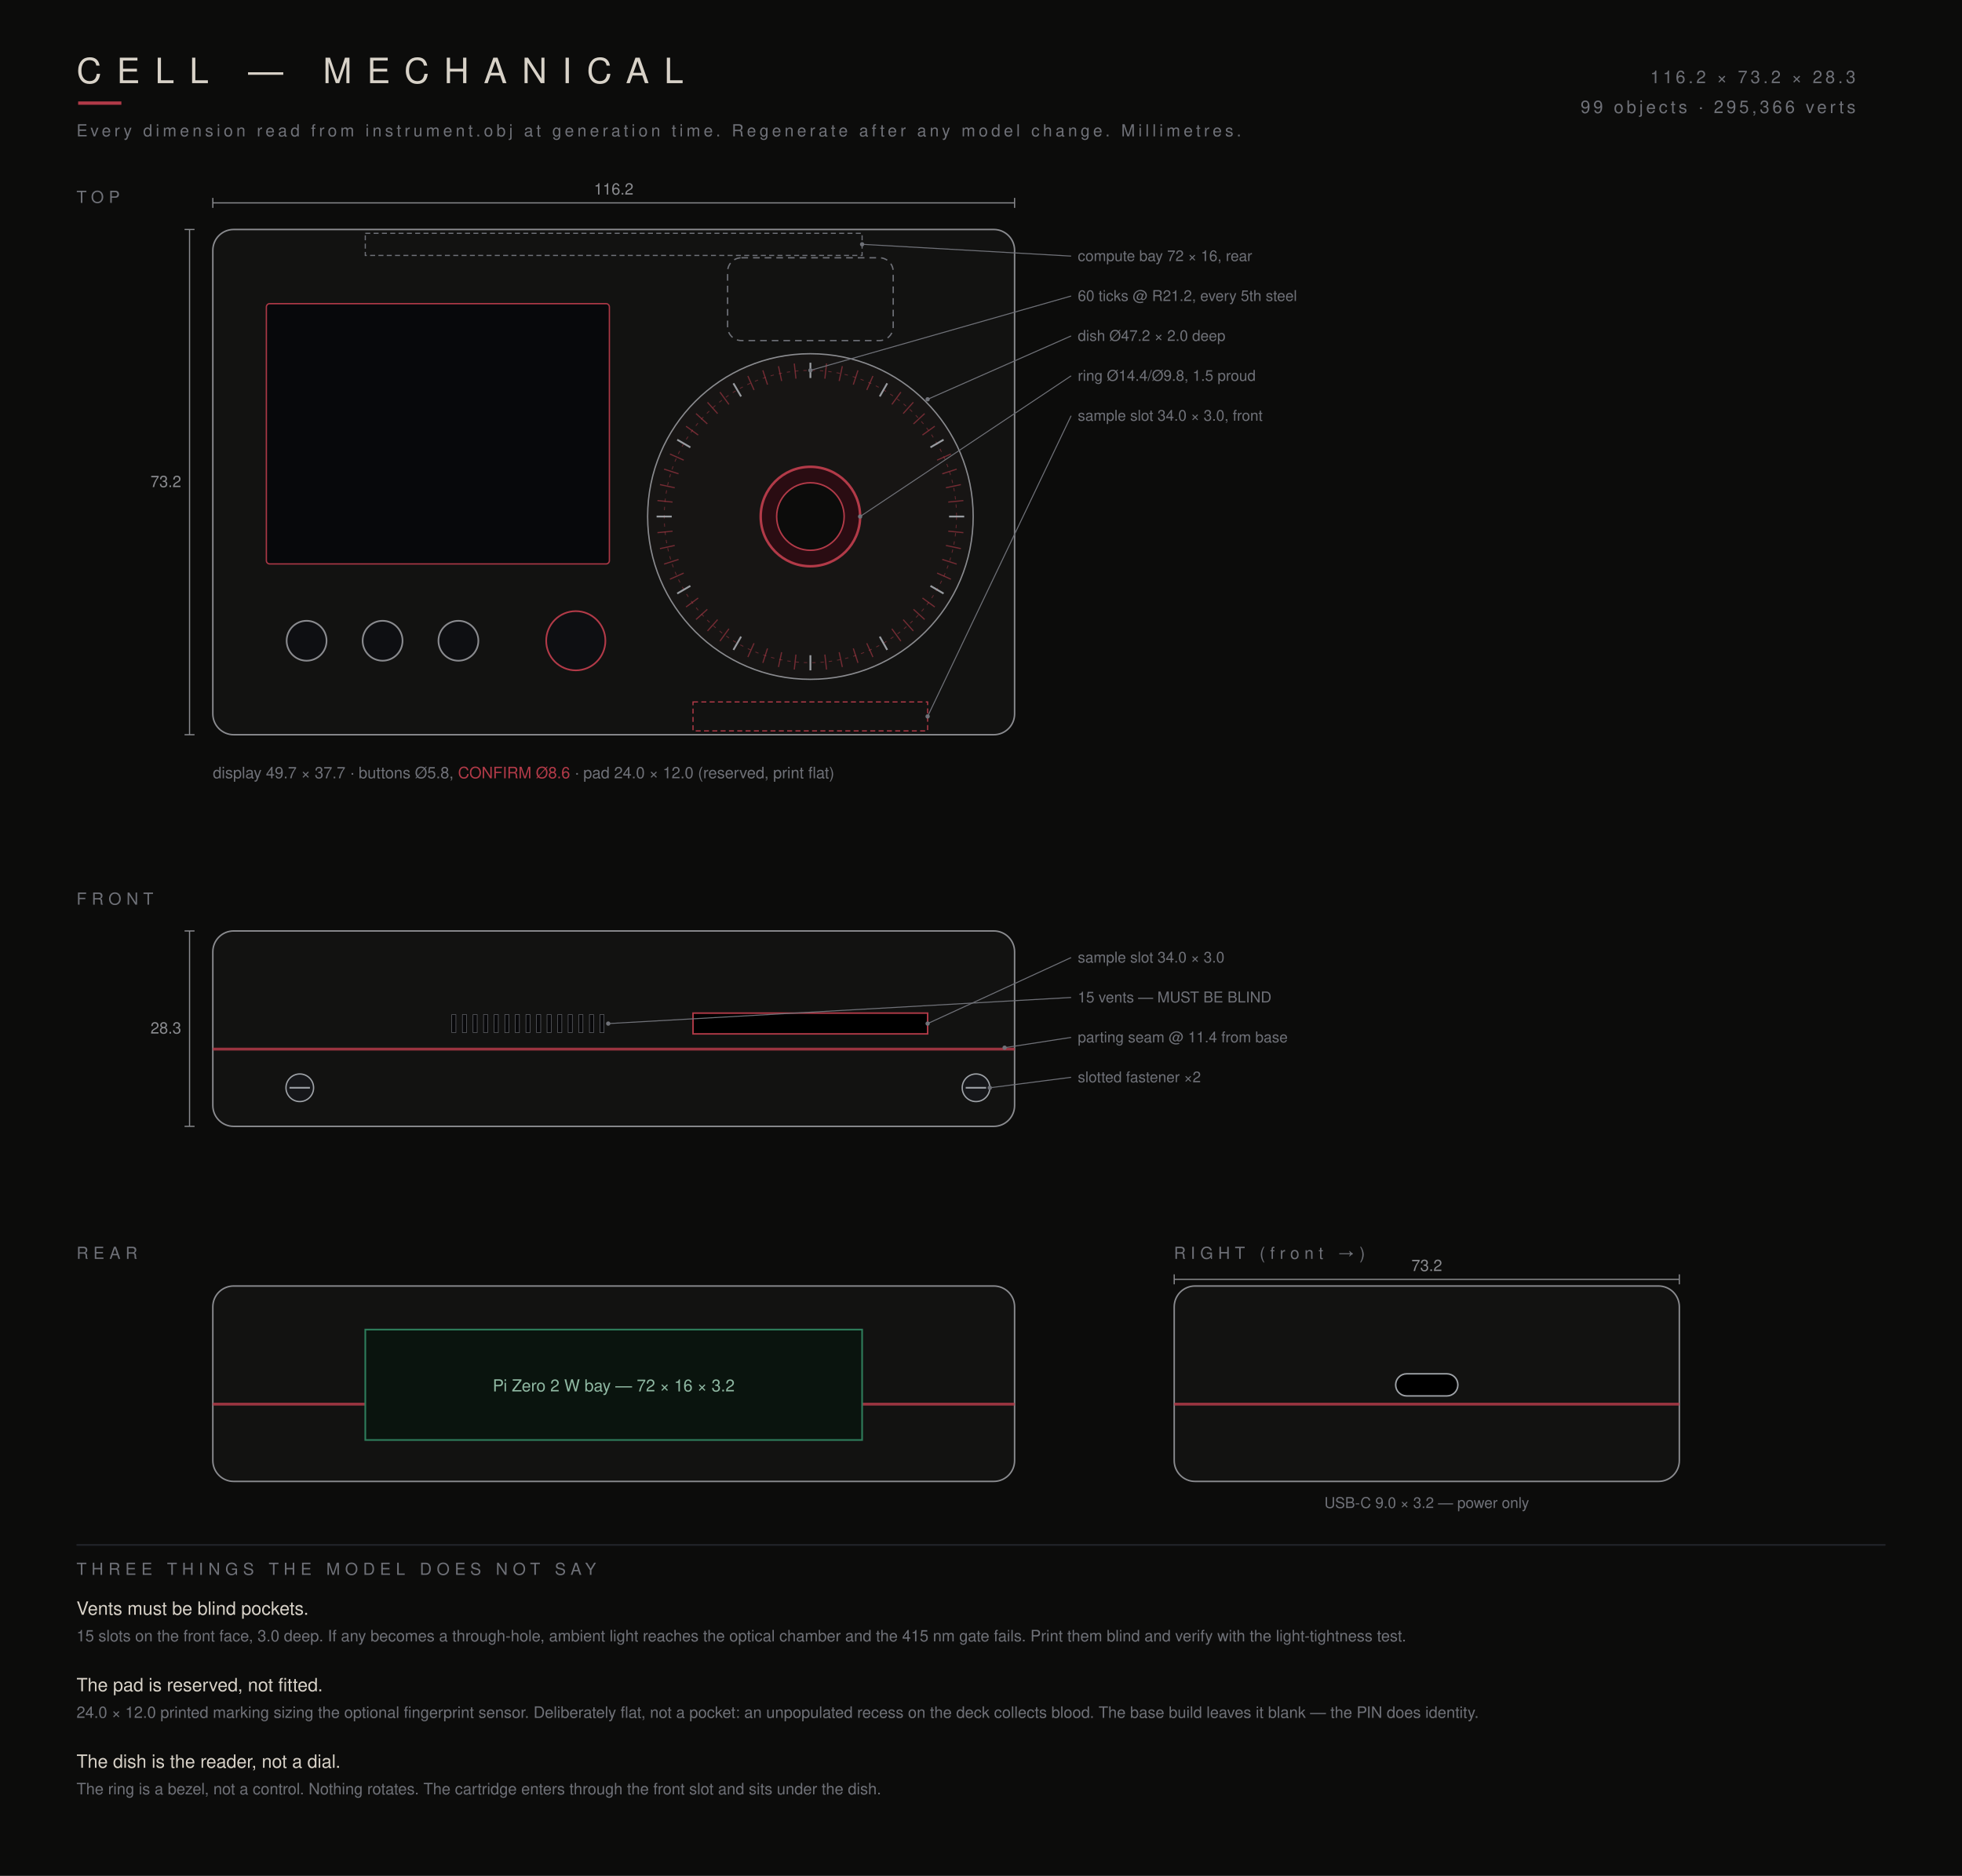
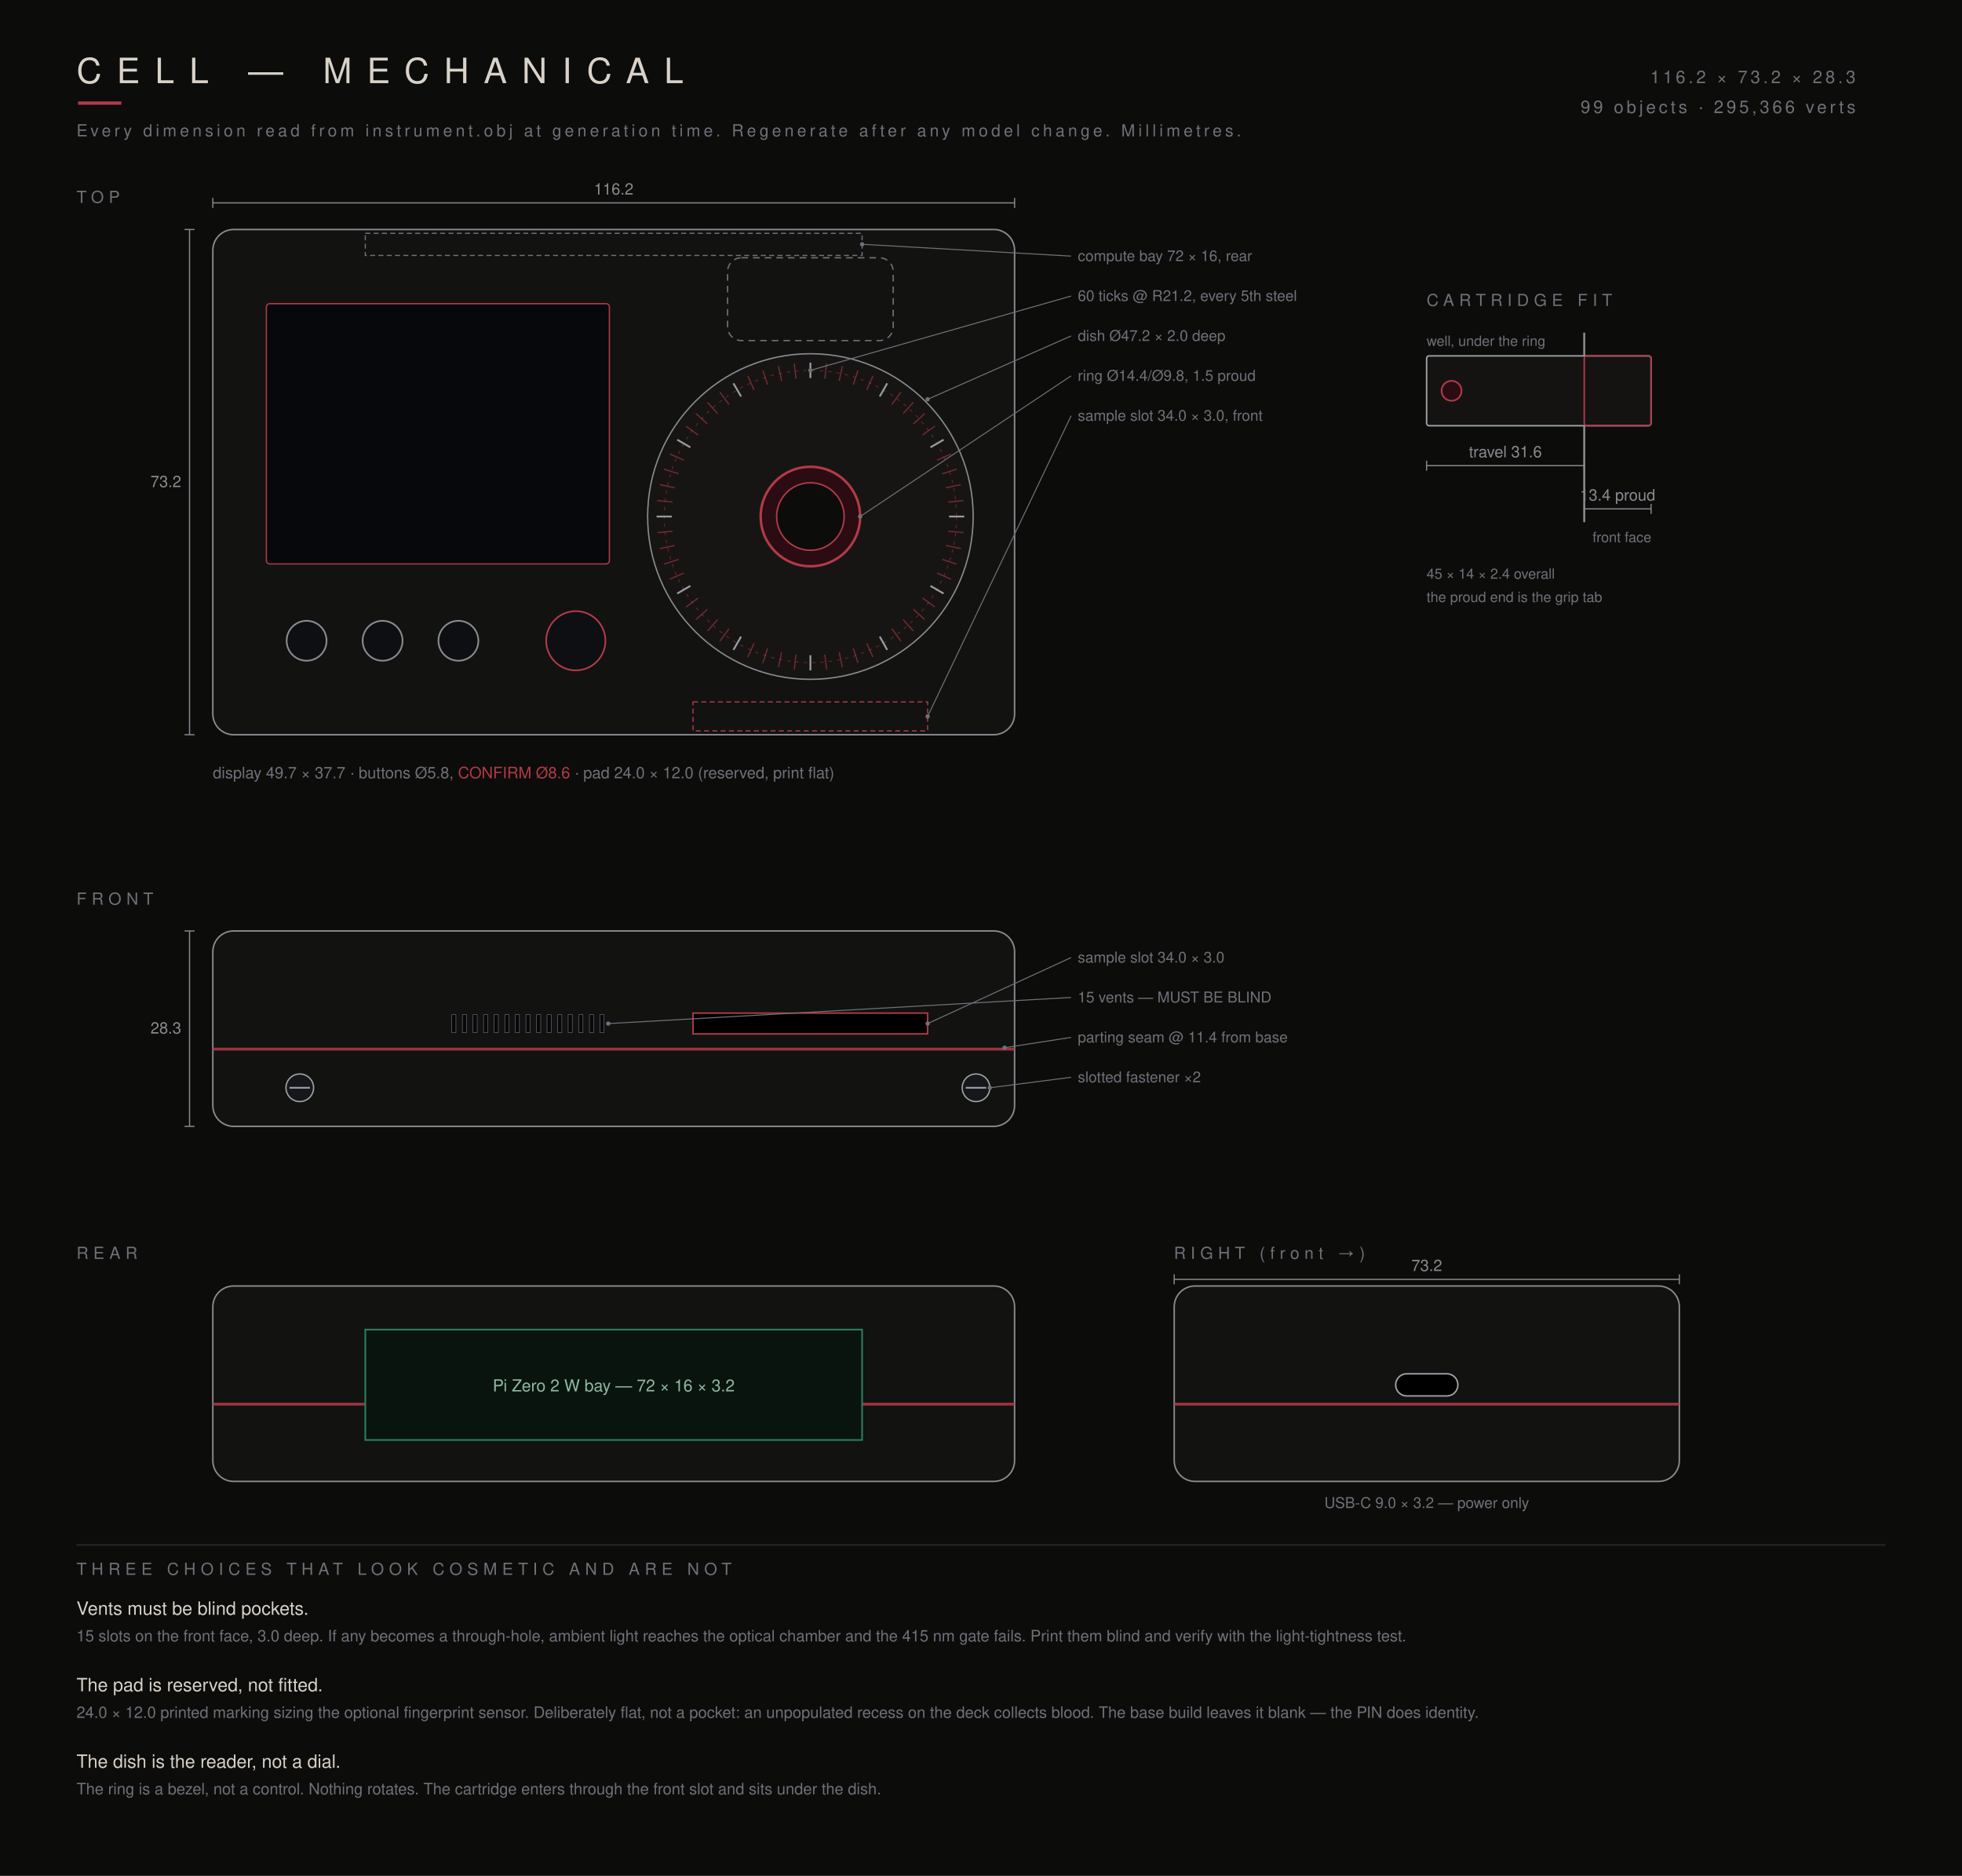
<svg xmlns="http://www.w3.org/2000/svg" viewBox="0 0 1180 1128" width="1180" height="1128" font-family="Helvetica Neue, Helvetica, Arial, sans-serif">
  <rect width="1180" height="1128" fill="#0C0C0B" />
  <text x="46" y="50" font-size="21" font-weight="200" letter-spacing="9" fill="#D8D2C8">CELL — MECHANICAL</text>
  <rect x="47" y="61" width="26" height="2" fill="#B23A48" />
  <text x="46" y="82" font-size="10" letter-spacing="2" fill="#6F7178">Every dimension read from instrument.obj at generation time. Regenerate after any model change. Millimetres.</text>
  <text x="1116" y="50" text-anchor="end" font-size="10.5" letter-spacing="1.8" fill="#6F7178">116.2 × 73.2 × 28.3</text>
  <text x="1116" y="68" text-anchor="end" font-size="10.5" letter-spacing="1.8" fill="#6F7178">99 objects · 295,366 verts</text>
  <text x="46" y="122" font-size="10" letter-spacing="3" fill="#6F7178">TOP</text>
  <rect x="128.0" y="138.0" width="482.2" height="303.8" rx="12.5" fill="#121211" stroke="#8A8B8F" stroke-width="0.9" />
  <circle cx="487.4" cy="310.6" r="97.9" fill="#171514" stroke="#8A8B8F" stroke-width="0.8" />
  <circle cx="487.4" cy="310.6" r="87.9" fill="none" stroke="#B23A48" stroke-width="0.5" opacity="0.5" stroke-dasharray="2 3" />
  <line x1="570.8" y1="310.6" x2="579.9" y2="310.6" stroke="#9FA3A8" stroke-width="1.1" opacity="0.95" />
  <line x1="570.3" y1="319.4" x2="579.4" y2="320.3" stroke="#B23A48" stroke-width="0.7" opacity="0.6" />
  <line x1="568.9" y1="328.0" x2="577.9" y2="329.9" stroke="#B23A48" stroke-width="0.7" opacity="0.6" />
  <line x1="566.7" y1="336.4" x2="575.4" y2="339.2" stroke="#B23A48" stroke-width="0.7" opacity="0.6" />
  <line x1="563.6" y1="344.6" x2="571.9" y2="348.3" stroke="#B23A48" stroke-width="0.7" opacity="0.6" />
  <line x1="559.6" y1="352.3" x2="567.5" y2="356.9" stroke="#9FA3A8" stroke-width="1.1" opacity="0.95" />
  <line x1="554.8" y1="359.6" x2="562.2" y2="365.0" stroke="#B23A48" stroke-width="0.7" opacity="0.6" />
  <line x1="549.4" y1="366.4" x2="556.1" y2="372.5" stroke="#B23A48" stroke-width="0.7" opacity="0.6" />
  <line x1="543.2" y1="372.6" x2="549.3" y2="379.4" stroke="#B23A48" stroke-width="0.7" opacity="0.6" />
  <line x1="536.4" y1="378.1" x2="541.8" y2="385.5" stroke="#B23A48" stroke-width="0.7" opacity="0.6" />
  <line x1="529.1" y1="382.8" x2="533.6" y2="390.8" stroke="#9FA3A8" stroke-width="1.1" opacity="0.95" />
  <line x1="521.3" y1="386.8" x2="525.0" y2="395.1" stroke="#B23A48" stroke-width="0.7" opacity="0.6" />
  <line x1="513.2" y1="389.9" x2="516.0" y2="398.6" stroke="#B23A48" stroke-width="0.7" opacity="0.6" />
  <line x1="504.7" y1="392.2" x2="506.6" y2="401.1" stroke="#B23A48" stroke-width="0.7" opacity="0.6" />
  <line x1="496.1" y1="393.6" x2="497.1" y2="402.6" stroke="#B23A48" stroke-width="0.7" opacity="0.6" />
  <line x1="487.4" y1="394.0" x2="487.4" y2="403.1" stroke="#9FA3A8" stroke-width="1.1" opacity="0.95" />
  <line x1="478.7" y1="393.6" x2="477.7" y2="402.6" stroke="#B23A48" stroke-width="0.7" opacity="0.6" />
  <line x1="470.1" y1="392.2" x2="468.2" y2="401.1" stroke="#B23A48" stroke-width="0.7" opacity="0.6" />
  <line x1="461.6" y1="389.9" x2="458.8" y2="398.6" stroke="#B23A48" stroke-width="0.7" opacity="0.6" />
  <line x1="453.5" y1="386.8" x2="449.8" y2="395.1" stroke="#B23A48" stroke-width="0.7" opacity="0.6" />
  <line x1="445.7" y1="382.8" x2="441.1" y2="390.8" stroke="#9FA3A8" stroke-width="1.1" opacity="0.95" />
  <line x1="438.4" y1="378.1" x2="433.0" y2="385.5" stroke="#B23A48" stroke-width="0.7" opacity="0.6" />
  <line x1="431.6" y1="372.6" x2="425.5" y2="379.4" stroke="#B23A48" stroke-width="0.7" opacity="0.6" />
  <line x1="425.4" y1="366.4" x2="418.6" y2="372.5" stroke="#B23A48" stroke-width="0.7" opacity="0.6" />
  <line x1="419.9" y1="359.6" x2="412.6" y2="365.0" stroke="#B23A48" stroke-width="0.7" opacity="0.6" />
  <line x1="415.2" y1="352.3" x2="407.3" y2="356.9" stroke="#9FA3A8" stroke-width="1.1" opacity="0.95" />
  <line x1="411.2" y1="344.6" x2="402.9" y2="348.3" stroke="#B23A48" stroke-width="0.7" opacity="0.6" />
  <line x1="408.1" y1="336.4" x2="399.4" y2="339.2" stroke="#B23A48" stroke-width="0.7" opacity="0.6" />
  <line x1="405.8" y1="328.0" x2="396.9" y2="329.9" stroke="#B23A48" stroke-width="0.7" opacity="0.6" />
  <line x1="404.5" y1="319.4" x2="395.4" y2="320.3" stroke="#B23A48" stroke-width="0.7" opacity="0.6" />
  <line x1="404.0" y1="310.6" x2="394.9" y2="310.6" stroke="#9FA3A8" stroke-width="1.1" opacity="0.95" />
  <line x1="404.5" y1="301.9" x2="395.4" y2="301.0" stroke="#B23A48" stroke-width="0.7" opacity="0.6" />
  <line x1="405.8" y1="293.3" x2="396.9" y2="291.4" stroke="#B23A48" stroke-width="0.7" opacity="0.6" />
  <line x1="408.1" y1="284.9" x2="399.4" y2="282.1" stroke="#B23A48" stroke-width="0.7" opacity="0.6" />
  <line x1="411.2" y1="276.7" x2="402.9" y2="273.0" stroke="#B23A48" stroke-width="0.7" opacity="0.6" />
  <line x1="415.2" y1="269.0" x2="407.3" y2="264.4" stroke="#9FA3A8" stroke-width="1.1" opacity="0.95" />
  <line x1="419.9" y1="261.6" x2="412.6" y2="256.3" stroke="#B23A48" stroke-width="0.7" opacity="0.6" />
  <line x1="425.4" y1="254.9" x2="418.6" y2="248.7" stroke="#B23A48" stroke-width="0.7" opacity="0.6" />
  <line x1="431.6" y1="248.7" x2="425.5" y2="241.9" stroke="#B23A48" stroke-width="0.7" opacity="0.6" />
  <line x1="438.4" y1="243.2" x2="433.0" y2="235.8" stroke="#B23A48" stroke-width="0.7" opacity="0.6" />
  <line x1="445.7" y1="238.4" x2="441.1" y2="230.5" stroke="#9FA3A8" stroke-width="1.1" opacity="0.95" />
  <line x1="453.5" y1="234.5" x2="449.8" y2="226.1" stroke="#B23A48" stroke-width="0.7" opacity="0.6" />
  <line x1="461.6" y1="231.3" x2="458.8" y2="222.7" stroke="#B23A48" stroke-width="0.7" opacity="0.6" />
  <line x1="470.1" y1="229.1" x2="468.2" y2="220.2" stroke="#B23A48" stroke-width="0.7" opacity="0.6" />
  <line x1="478.7" y1="227.7" x2="477.7" y2="218.6" stroke="#B23A48" stroke-width="0.7" opacity="0.6" />
  <line x1="487.4" y1="227.3" x2="487.4" y2="218.1" stroke="#9FA3A8" stroke-width="1.1" opacity="0.95" />
  <line x1="496.1" y1="227.7" x2="497.1" y2="218.6" stroke="#B23A48" stroke-width="0.7" opacity="0.6" />
  <line x1="504.7" y1="229.1" x2="506.6" y2="220.2" stroke="#B23A48" stroke-width="0.7" opacity="0.6" />
  <line x1="513.2" y1="231.3" x2="516.0" y2="222.7" stroke="#B23A48" stroke-width="0.7" opacity="0.6" />
  <line x1="521.3" y1="234.5" x2="525.0" y2="226.1" stroke="#B23A48" stroke-width="0.7" opacity="0.6" />
  <line x1="529.1" y1="238.4" x2="533.6" y2="230.5" stroke="#9FA3A8" stroke-width="1.1" opacity="0.95" />
  <line x1="536.4" y1="243.2" x2="541.8" y2="235.8" stroke="#B23A48" stroke-width="0.7" opacity="0.6" />
  <line x1="543.2" y1="248.7" x2="549.3" y2="241.9" stroke="#B23A48" stroke-width="0.7" opacity="0.6" />
  <line x1="549.4" y1="254.9" x2="556.1" y2="248.7" stroke="#B23A48" stroke-width="0.7" opacity="0.6" />
  <line x1="554.8" y1="261.6" x2="562.2" y2="256.3" stroke="#B23A48" stroke-width="0.7" opacity="0.6" />
  <line x1="559.6" y1="269.0" x2="567.5" y2="264.4" stroke="#9FA3A8" stroke-width="1.1" opacity="0.95" />
  <line x1="563.6" y1="276.7" x2="571.9" y2="273.0" stroke="#B23A48" stroke-width="0.7" opacity="0.6" />
  <line x1="566.7" y1="284.9" x2="575.4" y2="282.1" stroke="#B23A48" stroke-width="0.7" opacity="0.6" />
  <line x1="568.9" y1="293.3" x2="577.9" y2="291.4" stroke="#B23A48" stroke-width="0.7" opacity="0.6" />
  <line x1="570.3" y1="301.9" x2="579.4" y2="301.0" stroke="#B23A48" stroke-width="0.7" opacity="0.6" />
  <circle cx="487.4" cy="310.6" r="29.9" fill="#2A0C12" stroke="#B23A48" stroke-width="1.5" />
  <circle cx="487.4" cy="310.6" r="20.3" fill="#0C0C0B" stroke="#B23A48" stroke-width="0.9" />
  <rect x="160.2" y="182.6" width="206.3" height="156.5" rx="2" fill="#06070A" stroke="#B23A48" stroke-width="0.8" opacity="0.95" />
  <rect x="437.6" y="155.0" width="99.6" height="49.8" rx="8.3" fill="none" stroke="#6F7178" stroke-width="0.8" stroke-dasharray="4 3" />
  <circle cx="184.4" cy="385.3" r="12.0" fill="#0E0F12" stroke="#8A8B8F" stroke-width="1.0" />
  <circle cx="230.1" cy="385.3" r="12.0" fill="#0E0F12" stroke="#8A8B8F" stroke-width="1.0" />
  <circle cx="275.7" cy="385.3" r="12.0" fill="#0E0F12" stroke="#8A8B8F" stroke-width="1.0" />
  <circle cx="346.3" cy="385.3" r="17.8" fill="#0E0F12" stroke="#B23A48" stroke-width="1.0" />
  <rect x="416.8" y="422.1" width="141.1" height="17.4" fill="none" stroke="#B23A48" stroke-width="0.7" stroke-dasharray="3 2" />
  <rect x="219.7" y="140.3" width="298.8" height="13.3" fill="none" stroke="#6F7178" stroke-width="0.7" stroke-dasharray="3 2" />
  <line x1="128.0" y1="122.0" x2="610.2" y2="122.0" stroke="#8A8B8F" stroke-width="0.7" />
  <line x1="128.0" y1="119.0" x2="128.0" y2="125.0" stroke="#8A8B8F" stroke-width="0.7" />
  <line x1="610.2" y1="119.0" x2="610.2" y2="125.0" stroke="#8A8B8F" stroke-width="0.7" />
  <text x="369.1" y="117.0" font-size="9.5" text-anchor="middle" fill="#8A8B8F">116.2</text>
  <line x1="114.0" y1="138.0" x2="114.0" y2="441.8" stroke="#8A8B8F" stroke-width="0.7" />
  <line x1="111.0" y1="138.0" x2="117.0" y2="138.0" stroke="#8A8B8F" stroke-width="0.7" />
  <line x1="111.0" y1="441.8" x2="117.0" y2="441.8" stroke="#8A8B8F" stroke-width="0.7" />
  <text x="109.0" y="292.9" font-size="9.5" text-anchor="end" fill="#8A8B8F">73.2</text>
  <path d="M518.5,146.9 L644.2,154.0" stroke="#6F7178" stroke-width="0.6" fill="none" />
  <circle cx="518.5" cy="146.9" r="1.3" fill="#6F7178" />
  <text x="648.2" y="157.0" font-size="9" text-anchor="start" fill="#6F7178">compute bay 72 × 16, rear</text>
  <path d="M487.4,222.7 L644.2,178.0" stroke="#6F7178" stroke-width="0.6" fill="none" />
  <circle cx="487.4" cy="222.7" r="1.3" fill="#6F7178" />
  <text x="648.2" y="181.0" font-size="9" text-anchor="start" fill="#6F7178">60 ticks @ R21.2, every 5th steel</text>
  <path d="M557.9,240.1 L644.2,202.0" stroke="#6F7178" stroke-width="0.6" fill="none" />
  <circle cx="557.9" cy="240.1" r="1.3" fill="#6F7178" />
  <text x="648.2" y="205.0" font-size="9" text-anchor="start" fill="#6F7178">dish Ø47.2 × 2.0 deep</text>
  <path d="M517.3,310.6 L644.2,226.0" stroke="#6F7178" stroke-width="0.6" fill="none" />
  <circle cx="517.3" cy="310.6" r="1.3" fill="#6F7178" />
  <text x="648.2" y="229.0" font-size="9" text-anchor="start" fill="#6F7178">ring Ø14.4/Ø9.8, 1.5 proud</text>
  <path d="M557.9,430.8 L644.2,250.0" stroke="#6F7178" stroke-width="0.6" fill="none" />
  <circle cx="557.9" cy="430.8" r="1.3" fill="#6F7178" />
  <text x="648.2" y="253.0" font-size="9" text-anchor="start" fill="#6F7178">sample slot 34.0 × 3.0, front</text>
+   <text x="858" y="184" font-size="10" letter-spacing="3" fill="#6F7178">CARTRIDGE FIT</text>
+   <line x1="952.8" y1="200.0" x2="952.8" y2="314.0" stroke="#8A8B8F" stroke-width="1.2" />
+   <text x="957.8" y="326.0" font-size="8.5" fill="#6F7178">front face</text>
+   <rect x="858.0" y="214.0" width="135.0" height="42.0" rx="1.5" fill="#141312" stroke="#9FA3A8" stroke-width="0.9" />
+   <rect x="952.8" y="214.0" width="40.2" height="42.0" rx="1.5" fill="none" stroke="#B23A48" stroke-width="0.9" />
+   <circle cx="873.0" cy="235.0" r="6.0" fill="#2A0C12" stroke="#B23A48" stroke-width="1" />
+   <text x="858.0" y="208.0" font-size="8.5" fill="#6F7178">well, under the ring</text>
+   <line x1="858.0" y1="280.0" x2="952.8" y2="280.0" stroke="#8A8B8F" stroke-width="0.7" />
+   <line x1="858.0" y1="277.0" x2="858.0" y2="283.0" stroke="#8A8B8F" stroke-width="0.7" />
+   <line x1="952.8" y1="277.0" x2="952.8" y2="283.0" stroke="#8A8B8F" stroke-width="0.7" />
+   <text x="905.4" y="275.0" font-size="9.5" text-anchor="middle" fill="#8A8B8F">travel 31.6</text>
+   <line x1="952.8" y1="306.0" x2="993.0" y2="306.0" stroke="#8A8B8F" stroke-width="0.7" />
+   <line x1="952.8" y1="303.0" x2="952.8" y2="309.0" stroke="#8A8B8F" stroke-width="0.7" />
+   <line x1="993.0" y1="303.0" x2="993.0" y2="309.0" stroke="#8A8B8F" stroke-width="0.7" />
+   <text x="972.9" y="301.0" font-size="9.5" text-anchor="middle" fill="#8A8B8F">13.4 proud</text>
+   <text x="858.0" y="348.0" font-size="8.5" fill="#6F7178">45 × 14 × 2.4 overall</text>
+   <text x="858.0" y="362.0" font-size="8.5" fill="#6F7178">the proud end is the grip tab</text>
  <text x="128.0" y="468" font-size="9.5" fill="#6F7178">display 49.7 × 37.7  ·  buttons Ø5.8, <tspan fill="#B23A48">CONFIRM Ø8.6</tspan>  ·  pad 24.0 × 12.0 <tspan fill="#6F7178">(reserved, print flat)</tspan>
  </text>
  <text x="46" y="544" font-size="10" letter-spacing="3" fill="#6F7178">FRONT</text>
  <rect x="128.0" y="559.8" width="482.2" height="117.5" rx="12.5" fill="#121211" stroke="#8A8B8F" stroke-width="0.9" />
  <rect x="128.0" y="630.0" width="482.2" height="1.7" fill="#B23A48" opacity="0.85" />
  <rect x="416.8" y="609.2" width="141.1" height="12.5" fill="#000" stroke="#B23A48" stroke-width="0.9" />
  <rect x="271.7" y="610.1" width="2.5" height="10.8" fill="#08080A" stroke="#6F7178" stroke-width="0.3" />
  <rect x="278.1" y="610.1" width="2.5" height="10.8" fill="#08080A" stroke="#6F7178" stroke-width="0.3" />
  <rect x="284.5" y="610.1" width="2.5" height="10.8" fill="#08080A" stroke="#6F7178" stroke-width="0.3" />
  <rect x="290.8" y="610.1" width="2.5" height="10.8" fill="#08080A" stroke="#6F7178" stroke-width="0.3" />
  <rect x="297.2" y="610.1" width="2.5" height="10.8" fill="#08080A" stroke="#6F7178" stroke-width="0.3" />
  <rect x="303.6" y="610.1" width="2.5" height="10.8" fill="#08080A" stroke="#6F7178" stroke-width="0.3" />
  <rect x="309.9" y="610.1" width="2.5" height="10.8" fill="#08080A" stroke="#6F7178" stroke-width="0.3" />
  <rect x="316.3" y="610.1" width="2.5" height="10.8" fill="#08080A" stroke="#6F7178" stroke-width="0.3" />
  <rect x="322.7" y="610.1" width="2.5" height="10.8" fill="#08080A" stroke="#6F7178" stroke-width="0.3" />
  <rect x="329.0" y="610.1" width="2.5" height="10.8" fill="#08080A" stroke="#6F7178" stroke-width="0.3" />
  <rect x="335.4" y="610.1" width="2.5" height="10.8" fill="#08080A" stroke="#6F7178" stroke-width="0.3" />
  <rect x="341.7" y="610.1" width="2.5" height="10.8" fill="#08080A" stroke="#6F7178" stroke-width="0.3" />
  <rect x="348.1" y="610.1" width="2.5" height="10.8" fill="#08080A" stroke="#6F7178" stroke-width="0.3" />
  <rect x="354.5" y="610.1" width="2.5" height="10.8" fill="#08080A" stroke="#6F7178" stroke-width="0.3" />
  <rect x="360.8" y="610.1" width="2.5" height="10.8" fill="#08080A" stroke="#6F7178" stroke-width="0.3" />
  <circle cx="180.3" cy="654.1" r="8.3" fill="#16171A" stroke="#9FA3A8" stroke-width="0.8" />
  <line x1="174.1" y1="654.1" x2="186.4" y2="654.1" stroke="#9FA3A8" stroke-width="1.0" />
  <circle cx="587.0" cy="654.1" r="8.3" fill="#16171A" stroke="#9FA3A8" stroke-width="0.8" />
  <line x1="580.8" y1="654.1" x2="593.1" y2="654.1" stroke="#9FA3A8" stroke-width="1.0" />
  <line x1="114.0" y1="559.8" x2="114.0" y2="677.3" stroke="#8A8B8F" stroke-width="0.7" />
  <line x1="111.0" y1="559.8" x2="117.0" y2="559.8" stroke="#8A8B8F" stroke-width="0.7" />
  <line x1="111.0" y1="677.3" x2="117.0" y2="677.3" stroke="#8A8B8F" stroke-width="0.7" />
  <text x="109.0" y="621.5" font-size="9.5" text-anchor="end" fill="#8A8B8F">28.3</text>
  <path d="M557.9,615.5 L644.2,575.8" stroke="#6F7178" stroke-width="0.6" fill="none" />
  <circle cx="557.9" cy="615.5" r="1.3" fill="#6F7178" />
  <text x="648.2" y="578.8" font-size="9" text-anchor="start" fill="#6F7178">sample slot 34.0 × 3.0</text>
  <path d="M365.8,615.5 L644.2,599.8" stroke="#6F7178" stroke-width="0.6" fill="none" />
  <circle cx="365.8" cy="615.5" r="1.3" fill="#6F7178" />
  <text x="648.2" y="602.8" font-size="9" text-anchor="start" fill="#6F7178">15 vents — MUST BE BLIND</text>
  <path d="M604.2,630.0 L644.2,623.8" stroke="#6F7178" stroke-width="0.6" fill="none" />
  <circle cx="604.2" cy="630.0" r="1.3" fill="#6F7178" />
  <text x="648.2" y="626.8" font-size="9" text-anchor="start" fill="#6F7178">parting seam @ 11.4 from base</text>
  <path d="M595.3,654.1 L644.2,647.8" stroke="#6F7178" stroke-width="0.6" fill="none" />
  <circle cx="595.3" cy="654.1" r="1.3" fill="#6F7178" />
  <text x="648.2" y="650.8" font-size="9" text-anchor="start" fill="#6F7178">slotted fastener ×2</text>
  <text x="46" y="757" font-size="10" letter-spacing="3" fill="#6F7178">REAR</text>
  <rect x="128.0" y="773.3" width="482.2" height="117.5" rx="12.5" fill="#121211" stroke="#8A8B8F" stroke-width="0.9" />
  <rect x="128.0" y="843.5" width="482.2" height="1.7" fill="#B23A48" opacity="0.85" />
  <rect x="219.7" y="799.5" width="298.8" height="66.4" fill="#0A140E" stroke="#2E7D5B" stroke-width="1.0" />
  <text x="369.1" y="836.7" font-size="10" text-anchor="middle" fill="#8FB8A2">Pi Zero 2 W bay — 72 × 16 × 3.2</text>
  <text x="706" y="757" font-size="10" letter-spacing="3" fill="#6F7178">RIGHT   (front →)</text>
  <rect x="706.2" y="773.3" width="303.8" height="117.5" rx="12.5" fill="#121211" stroke="#8A8B8F" stroke-width="0.9" />
  <rect x="706.2" y="843.5" width="303.8" height="1.7" fill="#B23A48" opacity="0.85" />
  <rect x="839.4" y="826.1" width="37.4" height="13.3" rx="6.6" fill="#000" stroke="#9FA3A8" stroke-width="0.9" />
  <text x="858.1" y="906.8" font-size="9" text-anchor="middle" fill="#6F7178">USB-C 9.0 × 3.2 — power only</text>
  <line x1="706.2" y1="769.3" x2="1010.0" y2="769.3" stroke="#8A8B8F" stroke-width="0.7" />
  <line x1="706.2" y1="766.3" x2="706.2" y2="772.3" stroke="#8A8B8F" stroke-width="0.7" />
  <line x1="1010.0" y1="766.3" x2="1010.0" y2="772.3" stroke="#8A8B8F" stroke-width="0.7" />
  <text x="858.1" y="764.3" font-size="9.5" text-anchor="middle" fill="#8A8B8F">73.2</text>
  <line x1="46" y1="929" x2="1134" y2="929" stroke="#22242A" stroke-width="1" />
-   <text x="46" y="947" font-size="10" letter-spacing="3" fill="#6F7178">THREE THINGS THE MODEL DOES NOT SAY</text>
+   <text x="46" y="947" font-size="10" letter-spacing="3" fill="#6F7178">THREE CHOICES THAT LOOK COSMETIC AND ARE NOT</text>
  <text x="46" y="971" font-size="11" fill="#D8D2C8">Vents must be blind pockets.</text>
  <text x="46" y="987" font-size="9.5" fill="#6F7178">15 slots on the front face, 3.0 deep. If any becomes a through-hole, ambient light reaches the optical chamber and the 415 nm gate fails. Print them blind and verify with the light-tightness test.</text>
  <text x="46" y="1017" font-size="11" fill="#D8D2C8">The pad is reserved, not fitted.</text>
  <text x="46" y="1033" font-size="9.5" fill="#6F7178">24.0 × 12.0 printed marking sizing the optional fingerprint sensor. Deliberately flat, not a pocket: an unpopulated recess on the deck collects blood. The base build leaves it blank — the PIN does identity.</text>
  <text x="46" y="1063" font-size="11" fill="#D8D2C8">The dish is the reader, not a dial.</text>
  <text x="46" y="1079" font-size="9.5" fill="#6F7178">The ring is a bezel, not a control. Nothing rotates. The cartridge enters through the front slot and sits under the dish.</text>
</svg>
